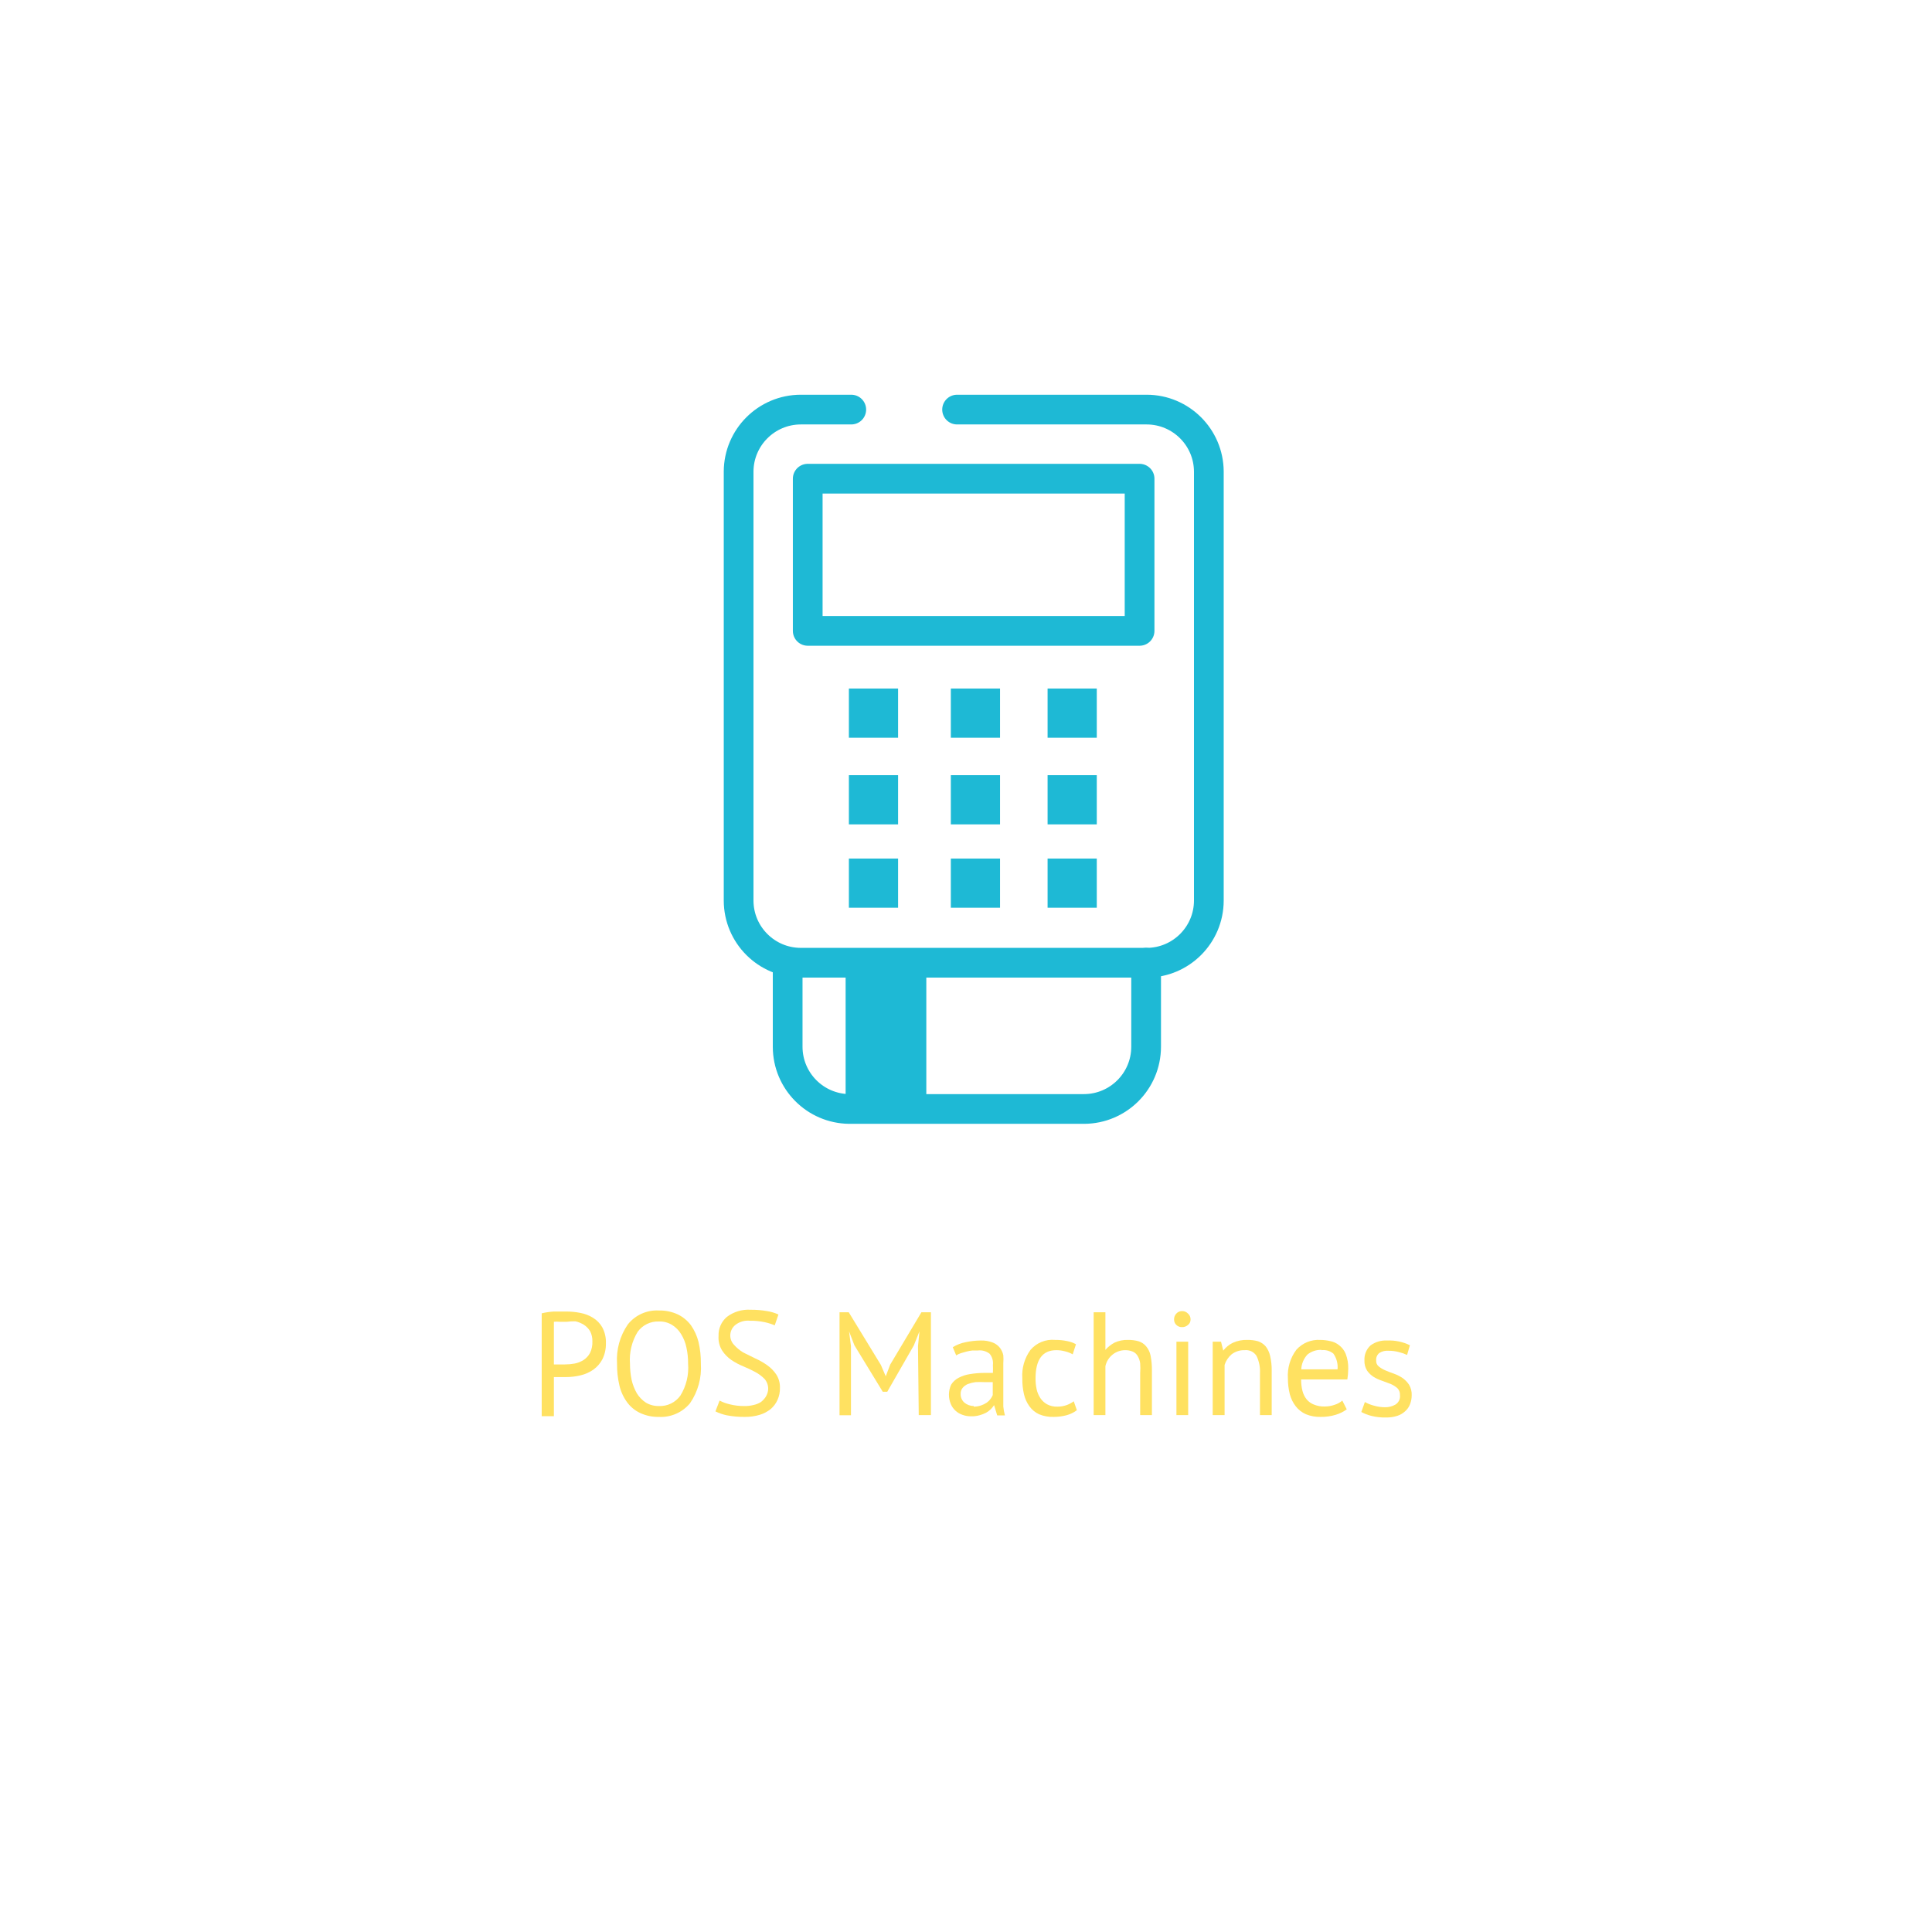
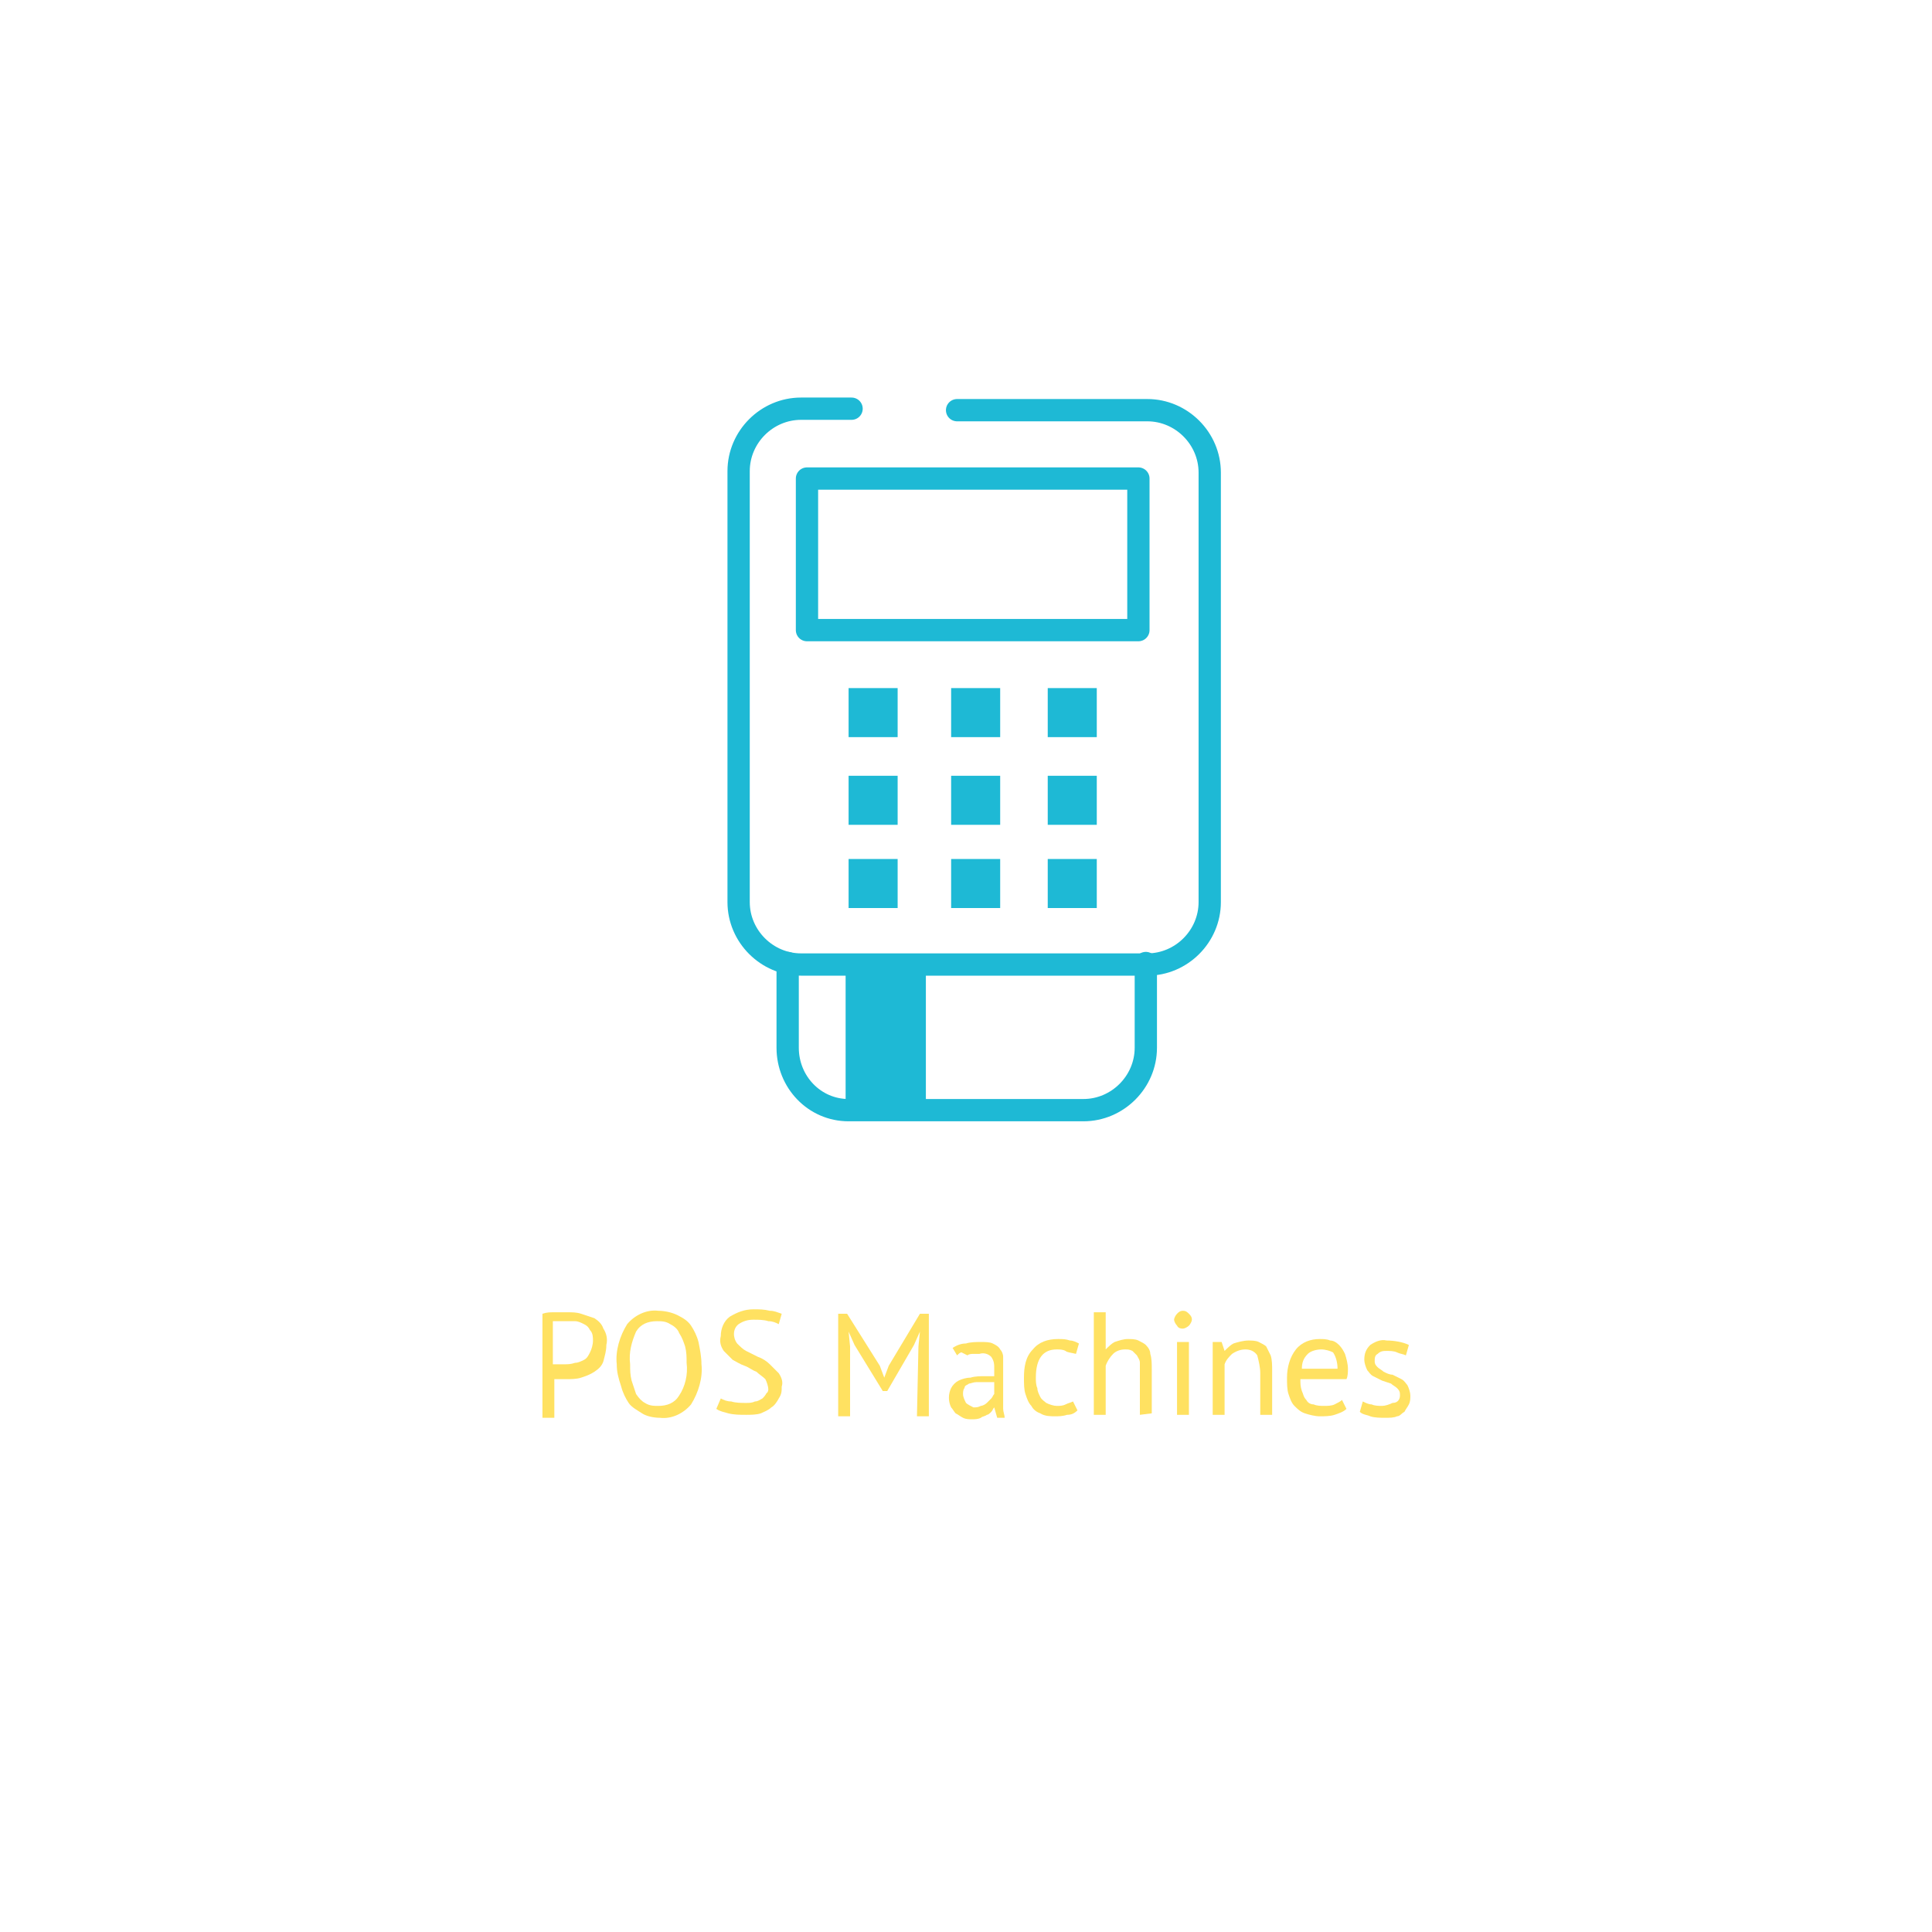
- <svg xmlns="http://www.w3.org/2000/svg" viewBox="0 0 130 130">
-   <defs>
-     <style>.a{fill:#ffe161;}.b{fill:none;stroke:#1eb9d5;stroke-linecap:round;stroke-linejoin:round;stroke-width:2px;}.c{fill:#1eb9d5;}</style>
-   </defs>
-   <path class="a" d="M36.45,88.37a4.92,4.92,0,0,1,.81-.12l.86,0a4.86,4.86,0,0,1,.92.09,2.48,2.48,0,0,1,.86.33,1.79,1.79,0,0,1,.63.65,2.11,2.11,0,0,1,.24,1.06,2.32,2.32,0,0,1-.23,1.07,2,2,0,0,1-.6.7,2.5,2.5,0,0,1-.86.39,4.15,4.15,0,0,1-1,.12h-.4l-.24,0-.17,0v2.63h-.82Zm1.69.57h-.49a1.76,1.76,0,0,0-.38,0v2.87l.16,0H38a3.71,3.71,0,0,0,.67-.06,1.76,1.76,0,0,0,.6-.24,1.31,1.31,0,0,0,.43-.47,1.61,1.61,0,0,0,.16-.78,1.4,1.4,0,0,0-.15-.68,1.3,1.3,0,0,0-.41-.43,1.81,1.81,0,0,0-.57-.24A3.36,3.36,0,0,0,38.14,88.94Z" />
-   <path class="a" d="M41.52,91.76a4.16,4.16,0,0,1,.73-2.65,2.5,2.5,0,0,1,2.09-.93,2.89,2.89,0,0,1,1.26.26,2.43,2.43,0,0,1,.89.73A3.4,3.4,0,0,1,47,90.29a6.08,6.08,0,0,1,.16,1.47,4.21,4.21,0,0,1-.73,2.66,2.54,2.54,0,0,1-2.1.92,2.84,2.84,0,0,1-1.25-.26,2.3,2.3,0,0,1-.88-.72,3.09,3.09,0,0,1-.52-1.13A6.06,6.06,0,0,1,41.52,91.76Zm.87,0a5.44,5.44,0,0,0,.11,1.09,3.31,3.31,0,0,0,.35.9,2,2,0,0,0,.61.63,1.67,1.67,0,0,0,.88.23,1.69,1.69,0,0,0,1.44-.7,3.56,3.56,0,0,0,.52-2.15,4.83,4.83,0,0,0-.11-1.08,2.75,2.75,0,0,0-.36-.91,1.81,1.81,0,0,0-.61-.62,1.58,1.58,0,0,0-.88-.23,1.68,1.68,0,0,0-1.43.69A3.59,3.59,0,0,0,42.39,91.76Z" />
-   <path class="a" d="M51.69,93.46a1,1,0,0,0-.25-.68,2.56,2.56,0,0,0-.62-.46,8.57,8.57,0,0,0-.8-.38,4.47,4.47,0,0,1-.81-.43,2.4,2.4,0,0,1-.61-.62,1.64,1.64,0,0,1-.25-1,1.6,1.6,0,0,1,.56-1.28,2.41,2.41,0,0,1,1.6-.48,6.12,6.12,0,0,1,1.1.09,3,3,0,0,1,.77.23l-.25.73a3.7,3.7,0,0,0-.66-.21,4.4,4.4,0,0,0-1-.1,1.37,1.37,0,0,0-1,.29.91.91,0,0,0-.08,1.33A2.71,2.71,0,0,0,50,91l.81.4a4.59,4.59,0,0,1,.81.46,2.4,2.4,0,0,1,.61.62,1.57,1.57,0,0,1,.25.91,1.84,1.84,0,0,1-.16.8,1.73,1.73,0,0,1-.46.62,2.18,2.18,0,0,1-.74.39,3.33,3.33,0,0,1-1,.14,6,6,0,0,1-1.23-.11,3.21,3.21,0,0,1-.75-.26l.28-.73a2.71,2.71,0,0,0,.67.25,3.86,3.86,0,0,0,1,.12,2.37,2.37,0,0,0,.61-.07,1.5,1.5,0,0,0,.5-.2,1.42,1.42,0,0,0,.33-.36A1.08,1.08,0,0,0,51.69,93.46Z" />
-   <path class="a" d="M61.77,90.58l.1-1h0l-.38.95-1.79,3.12H59.4l-1.91-3.13-.36-.94h0l.13,1v4.65h-.77V88.3h.62l2.16,3.54.33.77h0l.3-.79L62,88.3h.64v6.92h-.82Z" />
-   <path class="a" d="M64.11,90.65a2.57,2.57,0,0,1,.88-.34,5,5,0,0,1,1-.11,2.05,2.05,0,0,1,.82.14,1.13,1.13,0,0,1,.48.36,1.28,1.28,0,0,1,.22.49,3.17,3.17,0,0,1,0,.53c0,.4,0,.78,0,1.16s0,.73,0,1.07,0,.47,0,.69a3.38,3.38,0,0,0,.11.6H67.1l-.21-.69h0a1.74,1.74,0,0,1-.22.27,1.57,1.57,0,0,1-.32.24,2.24,2.24,0,0,1-.44.17,1.91,1.91,0,0,1-.56.07,1.63,1.63,0,0,1-.59-.1,1.31,1.31,0,0,1-.47-.28,1.25,1.25,0,0,1-.31-.44A1.62,1.62,0,0,1,64,93.17a1.31,1.31,0,0,1,.5-.46,2.4,2.4,0,0,1,.77-.25,6,6,0,0,1,1-.08h.27l.27,0a5.13,5.13,0,0,0,0-.53,1,1,0,0,0-.22-.76,1.08,1.08,0,0,0-.79-.22l-.36,0a2.66,2.66,0,0,0-.39.07l-.39.11a1.35,1.35,0,0,0-.32.15Zm1.41,4a1.53,1.53,0,0,0,.49-.08,1.59,1.59,0,0,0,.37-.18,1.12,1.12,0,0,0,.27-.26,1,1,0,0,0,.15-.26V93l-.28,0h-.28a5.74,5.74,0,0,0-.6,0,2.32,2.32,0,0,0-.52.13.92.92,0,0,0-.35.26.61.61,0,0,0-.13.41.75.75,0,0,0,.24.57A1,1,0,0,0,65.52,94.61Z" />
-   <path class="a" d="M72.46,94.89a2.08,2.08,0,0,1-.7.34,3.35,3.35,0,0,1-.85.11,2.37,2.37,0,0,1-1-.18,1.66,1.66,0,0,1-.64-.53,2.21,2.21,0,0,1-.37-.82,4.37,4.37,0,0,1-.11-1.06,2.91,2.91,0,0,1,.55-1.92A1.94,1.94,0,0,1,71,90.16a3.69,3.69,0,0,1,.81.08,2.06,2.06,0,0,1,.59.21l-.22.68a1.94,1.94,0,0,0-.51-.2,2.21,2.21,0,0,0-.59-.08c-.94,0-1.4.64-1.4,1.9a3.38,3.38,0,0,0,.07.72,1.78,1.78,0,0,0,.25.6,1.3,1.3,0,0,0,.45.42,1.37,1.37,0,0,0,.7.16,1.83,1.83,0,0,0,.64-.11,2,2,0,0,0,.46-.25Z" />
-   <path class="a" d="M76.72,95.22V92.4a4.47,4.47,0,0,0,0-.67,1.28,1.28,0,0,0-.17-.49.7.7,0,0,0-.32-.29,1.28,1.28,0,0,0-.53-.1,1.35,1.35,0,0,0-.84.3,1.36,1.36,0,0,0-.48.78v3.29h-.79V88.3h.79v2.53h0a2.14,2.14,0,0,1,.62-.49,2,2,0,0,1,.89-.18,2.53,2.53,0,0,1,.72.09,1.07,1.07,0,0,1,.51.34,1.37,1.37,0,0,1,.3.63,4.82,4.82,0,0,1,.09,1v3Z" />
-   <path class="a" d="M79,88.78a.56.56,0,0,1,.15-.39.51.51,0,0,1,.39-.17.54.54,0,0,1,.4.17.5.5,0,0,1,.17.39.45.45,0,0,1-.17.37.57.57,0,0,1-.4.15.53.53,0,0,1-.39-.15A.5.5,0,0,1,79,88.78Zm.16,1.5h.79v4.94h-.79Z" />
-   <path class="a" d="M84.78,95.22V92.4a2.37,2.37,0,0,0-.23-1.16.84.84,0,0,0-.81-.39,1.37,1.37,0,0,0-.87.28,1.56,1.56,0,0,0-.47.71v3.38h-.8V90.28h.56l.15.6h0a1.81,1.81,0,0,1,.63-.52,2.19,2.19,0,0,1,1-.2,2.55,2.55,0,0,1,.71.09,1.18,1.18,0,0,1,.51.34,1.61,1.61,0,0,1,.3.63,4.12,4.12,0,0,1,.11,1v3Z" />
-   <path class="a" d="M90.62,94.83a2.39,2.39,0,0,1-.75.37,3.31,3.31,0,0,1-1,.14,2.45,2.45,0,0,1-1-.18,1.79,1.79,0,0,1-.68-.53,2.28,2.28,0,0,1-.4-.81,4.35,4.35,0,0,1-.13-1.07,2.89,2.89,0,0,1,.57-1.93,2,2,0,0,1,1.61-.66,3.07,3.07,0,0,1,.67.08,1.38,1.38,0,0,1,.6.28,1.4,1.4,0,0,1,.44.58,2.59,2.59,0,0,1,.17,1,4.76,4.76,0,0,1-.06.72H87.55a3,3,0,0,0,.09.77,1.52,1.52,0,0,0,.28.57,1.19,1.19,0,0,0,.49.35,1.77,1.77,0,0,0,.73.13,2,2,0,0,0,.68-.12,1.37,1.37,0,0,0,.5-.28Zm-1.7-4a1.42,1.42,0,0,0-.94.31,1.55,1.55,0,0,0-.42,1H90a1.57,1.57,0,0,0-.28-1.06A1.06,1.06,0,0,0,88.92,90.85Z" />
-   <path class="a" d="M94.2,93.88a.61.61,0,0,0-.17-.47,1.75,1.75,0,0,0-.44-.28L93,92.91a2.94,2.94,0,0,1-.57-.26,1.6,1.6,0,0,1-.44-.42,1.21,1.21,0,0,1-.18-.7,1.27,1.27,0,0,1,.41-1,1.72,1.72,0,0,1,1.12-.33,3.15,3.15,0,0,1,1.53.32l-.19.65a2.93,2.93,0,0,0-.55-.19,2.5,2.5,0,0,0-.69-.09,1,1,0,0,0-.63.15.58.58,0,0,0-.21.51.46.46,0,0,0,.18.4,1.71,1.71,0,0,0,.44.26c.18.08.37.15.57.22a2.86,2.86,0,0,1,.58.29,1.71,1.71,0,0,1,.44.45,1.28,1.28,0,0,1,.18.72,1.63,1.63,0,0,1-.11.59,1.16,1.16,0,0,1-.32.47,1.44,1.44,0,0,1-.54.32,2.37,2.37,0,0,1-.75.11,3.73,3.73,0,0,1-1-.11,2.84,2.84,0,0,1-.67-.26l.24-.67a2.48,2.48,0,0,0,.6.24,2.65,2.65,0,0,0,.74.11,1.37,1.37,0,0,0,.7-.17A.65.65,0,0,0,94.2,93.88Z" />
-   <path class="b" d="M64.4,27.56H77.16a4.19,4.19,0,0,1,4.18,4.17V60.6a4.19,4.19,0,0,1-4.18,4.18H53.88A4.19,4.19,0,0,1,49.7,60.6V31.73a4.19,4.19,0,0,1,4.18-4.17h3.4" />
-   <path class="b" d="M77.12,64.78v5.66a4.19,4.19,0,0,1-4.18,4.18H57.14A4.19,4.19,0,0,1,53,70.44V64.78" />
-   <rect class="b" x="54.35" y="32.21" width="22.33" height="10.24" />
-   <rect class="c" x="57.12" y="46.33" width="3.31" height="3.31" />
-   <rect class="c" x="63.98" y="46.33" width="3.31" height="3.31" />
-   <rect class="c" x="70.49" y="46.33" width="3.31" height="3.31" />
-   <rect class="c" x="57.12" y="52.16" width="3.31" height="3.31" />
-   <rect class="c" x="63.98" y="52.16" width="3.31" height="3.31" />
-   <rect class="c" x="70.49" y="52.16" width="3.31" height="3.31" />
-   <rect class="c" x="57.12" y="57.77" width="3.31" height="3.31" />
-   <rect class="c" x="63.98" y="57.77" width="3.31" height="3.31" />
-   <rect class="c" x="70.49" y="57.77" width="3.31" height="3.31" />
-   <path class="c" d="M56.9,65.1v9.52h5.43V64.79S56.9,65,56.9,65.1Z" />
+ <svg xmlns="http://www.w3.org/2000/svg" version="1.1" id="Layer_1" x="0px" y="0px" viewBox="0 0 130 130" style="enable-background:new 0 0 130 130;" xml:space="preserve">
+   <style type="text/css">
+ 	.st0{fill:#FFE161;}
+ 	.st1{fill:none;stroke:#1EB9D5;stroke-width:1.5;stroke-linecap:round;stroke-linejoin:round;}
+ 	.st2{fill:#1EB9D5;}
+ </style>
+   <path class="st0" d="M36.5,88.4c0.3-0.1,0.5-0.1,0.8-0.1h0.9c0.3,0,0.6,0,0.9,0.1c0.3,0.1,0.6,0.2,0.9,0.3c0.3,0.2,0.5,0.4,0.6,0.7  c0.2,0.3,0.3,0.7,0.2,1.1c0,0.4-0.1,0.7-0.2,1.1c-0.1,0.3-0.3,0.5-0.6,0.7c-0.3,0.2-0.6,0.3-0.9,0.4c-0.3,0.1-0.7,0.1-1,0.1h-0.4  h-0.2h-0.2v2.6h-0.8L36.5,88.4z M38.1,88.9h-0.5c-0.1,0-0.3,0-0.4,0v2.9h0.2H38c0.2,0,0.4,0,0.7-0.1c0.2,0,0.4-0.1,0.6-0.2  c0.2-0.1,0.3-0.3,0.4-0.5c0.1-0.2,0.2-0.5,0.2-0.8c0-0.2,0-0.5-0.2-0.7c-0.1-0.2-0.2-0.3-0.4-0.4c-0.2-0.1-0.4-0.2-0.6-0.2  C38.5,88.9,38.3,88.9,38.1,88.9z" />
+   <path class="st0" d="M41.5,91.8c-0.1-0.9,0.2-1.9,0.7-2.7c0.5-0.6,1.3-1,2.1-0.9c0.4,0,0.9,0.1,1.3,0.3c0.4,0.2,0.7,0.4,0.9,0.7  c0.2,0.3,0.4,0.7,0.5,1.1c0.1,0.5,0.2,1,0.2,1.5c0.1,0.9-0.2,1.9-0.7,2.7c-0.5,0.6-1.3,1-2.1,0.9c-0.4,0-0.9-0.1-1.2-0.3  c-0.3-0.2-0.7-0.4-0.9-0.7c-0.2-0.3-0.4-0.7-0.5-1.1C41.6,92.7,41.5,92.3,41.5,91.8z M42.4,91.8c0,0.4,0,0.7,0.1,1.1  c0.1,0.3,0.2,0.6,0.3,0.9c0.2,0.3,0.4,0.5,0.6,0.6c0.3,0.2,0.6,0.2,0.9,0.2c0.6,0,1.1-0.2,1.4-0.7c0.4-0.6,0.6-1.4,0.5-2.2  c0-0.4,0-0.7-0.1-1.1c-0.1-0.3-0.2-0.6-0.4-0.9c-0.1-0.3-0.4-0.5-0.6-0.6c-0.3-0.2-0.6-0.2-0.9-0.2c-0.6,0-1.1,0.2-1.4,0.7  C42.5,90.3,42.3,91,42.4,91.8z" />
+   <path class="st0" d="M51.7,93.5c0-0.2-0.1-0.5-0.2-0.7c-0.2-0.2-0.4-0.3-0.6-0.5c-0.3-0.1-0.5-0.3-0.8-0.4c-0.3-0.1-0.6-0.3-0.8-0.4  c-0.2-0.2-0.4-0.4-0.6-0.6c-0.2-0.3-0.3-0.6-0.2-1c0-0.5,0.2-1,0.6-1.3c0.5-0.3,1-0.5,1.6-0.5c0.4,0,0.7,0,1.1,0.1  c0.3,0,0.5,0.1,0.8,0.2l-0.2,0.7c-0.2-0.1-0.4-0.2-0.7-0.2c-0.3-0.1-0.7-0.1-1-0.1c-0.4,0-0.7,0.1-1,0.3c-0.4,0.3-0.4,0.9-0.1,1.3  c0,0,0,0,0,0c0.2,0.2,0.4,0.4,0.6,0.5l0.8,0.4c0.3,0.1,0.6,0.3,0.8,0.5c0.2,0.2,0.4,0.4,0.6,0.6c0.2,0.3,0.3,0.6,0.2,0.9  c0,0.3,0,0.5-0.2,0.8c-0.1,0.2-0.3,0.5-0.5,0.6c-0.2,0.2-0.5,0.3-0.7,0.4c-0.3,0.1-0.7,0.1-1,0.1c-0.4,0-0.8,0-1.2-0.1  c-0.3-0.1-0.5-0.1-0.8-0.3l0.3-0.7c0.2,0.1,0.4,0.2,0.7,0.2c0.3,0.1,0.7,0.1,1,0.1c0.2,0,0.4,0,0.6-0.1c0.2,0,0.3-0.1,0.5-0.2  c0.1-0.1,0.2-0.2,0.3-0.4C51.6,93.8,51.7,93.6,51.7,93.5z" />
+   <path class="st0" d="M61.8,90.6l0.1-1l0,0l-0.4,0.9l-1.8,3.1h-0.3l-1.9-3.1l-0.4-0.9l0,0l0.1,1v4.7h-0.8v-6.9h0.6l2.2,3.5l0.3,0.8  l0,0l0.3-0.8l2.1-3.5h0.6v6.9h-0.8L61.8,90.6z" />
+   <path class="st0" d="M64.1,90.7c0.3-0.2,0.6-0.3,0.9-0.3c0.3-0.1,0.7-0.1,1-0.1c0.3,0,0.6,0,0.8,0.1c0.2,0.1,0.4,0.2,0.5,0.4  c0.1,0.1,0.2,0.3,0.2,0.5c0,0.2,0,0.4,0,0.5c0,0.4,0,0.8,0,1.2s0,0.7,0,1.1s0,0.5,0,0.7c0,0.2,0.1,0.4,0.1,0.6h-0.5l-0.2-0.7l0,0  c-0.1,0.1-0.1,0.2-0.2,0.3c-0.1,0.1-0.2,0.2-0.3,0.2c-0.1,0.1-0.3,0.1-0.4,0.2c-0.2,0.1-0.4,0.1-0.6,0.1c-0.2,0-0.4,0-0.6-0.1  c-0.2-0.1-0.3-0.2-0.5-0.3c-0.1-0.1-0.2-0.3-0.3-0.4c-0.2-0.4-0.2-0.9,0-1.3c0.1-0.2,0.3-0.4,0.5-0.5c0.2-0.1,0.5-0.2,0.8-0.2  c0.3-0.1,0.7-0.1,1-0.1h0.3h0.3c0-0.2,0-0.4,0-0.5c0-0.3,0-0.5-0.2-0.8c-0.2-0.2-0.5-0.3-0.8-0.2h-0.4c-0.1,0-0.3,0-0.4,0.1L64.7,91  c-0.1,0-0.2,0.1-0.3,0.2L64.1,90.7z M65.5,94.7c0.2,0,0.3,0,0.5-0.1c0.1,0,0.3-0.1,0.4-0.2c0.1-0.1,0.2-0.2,0.3-0.3  c0.1-0.1,0.1-0.2,0.2-0.3V93h-0.3h-0.3c-0.2,0-0.4,0-0.6,0c-0.2,0-0.4,0.1-0.5,0.1c-0.1,0.1-0.3,0.1-0.3,0.3  c-0.1,0.1-0.1,0.3-0.1,0.4c0,0.2,0.1,0.4,0.2,0.6C65.1,94.5,65.3,94.6,65.5,94.7L65.5,94.7z" />
+   <path class="st0" d="M72.5,94.9c-0.2,0.2-0.4,0.3-0.7,0.3c-0.3,0.1-0.6,0.1-0.8,0.1c-0.3,0-0.7,0-1-0.2c-0.3-0.1-0.5-0.3-0.6-0.5  c-0.2-0.2-0.3-0.5-0.4-0.8c-0.1-0.3-0.1-0.7-0.1-1.1c0-0.7,0.1-1.4,0.6-1.9c0.4-0.5,1-0.7,1.7-0.7c0.3,0,0.5,0,0.8,0.1  c0.2,0,0.4,0.1,0.6,0.2l-0.2,0.7C72,91,71.8,91,71.7,90.9c-0.2-0.1-0.4-0.1-0.6-0.1c-0.9,0-1.4,0.6-1.4,1.9c0,0.2,0,0.5,0.1,0.7  c0,0.2,0.1,0.4,0.2,0.6c0.1,0.2,0.3,0.3,0.4,0.4c0.2,0.1,0.5,0.2,0.7,0.2c0.2,0,0.4,0,0.6-0.1c0.2-0.1,0.3-0.1,0.5-0.2L72.5,94.9z" />
+   <path class="st0" d="M76.7,95.2v-2.8c0-0.2,0-0.4,0-0.7c0-0.2-0.1-0.3-0.2-0.5c-0.1-0.1-0.2-0.2-0.3-0.3c-0.2-0.1-0.3-0.1-0.5-0.1  c-0.3,0-0.6,0.1-0.8,0.3c-0.2,0.2-0.4,0.5-0.5,0.8v3.3h-0.8v-6.9h0.8v2.5l0,0c0.2-0.2,0.4-0.4,0.6-0.5c0.3-0.1,0.6-0.2,0.9-0.2  c0.2,0,0.5,0,0.7,0.1c0.2,0.1,0.4,0.2,0.5,0.3c0.2,0.2,0.3,0.4,0.3,0.6c0.1,0.3,0.1,0.7,0.1,1v3L76.7,95.2z" />
+   <path class="st0" d="M79,88.8c0-0.1,0.1-0.3,0.2-0.4c0.1-0.1,0.2-0.2,0.4-0.2c0.2,0,0.3,0.1,0.4,0.2c0.1,0.1,0.2,0.2,0.2,0.4  c0,0.1-0.1,0.3-0.2,0.4c-0.1,0.1-0.3,0.2-0.4,0.2c-0.1,0-0.3,0-0.4-0.2C79.1,89.1,79,88.9,79,88.8z M79.2,90.3H80v4.9h-0.8V90.3z" />
+   <path class="st0" d="M84.8,95.2v-2.8c0-0.4-0.1-0.8-0.2-1.2c-0.2-0.3-0.5-0.4-0.8-0.4c-0.3,0-0.6,0.1-0.9,0.3  c-0.2,0.2-0.4,0.4-0.5,0.7v3.4h-0.8v-4.9h0.6l0.2,0.6l0,0c0.2-0.2,0.4-0.4,0.6-0.5c0.3-0.1,0.7-0.2,1-0.2c0.2,0,0.5,0,0.7,0.1  c0.2,0.1,0.4,0.2,0.5,0.3c0.1,0.2,0.2,0.4,0.3,0.6c0.1,0.3,0.1,0.7,0.1,1v3L84.8,95.2z" />
+   <path class="st0" d="M90.6,94.8c-0.2,0.2-0.5,0.3-0.8,0.4c-0.3,0.1-0.7,0.1-1,0.1c-0.3,0-0.7-0.1-1-0.2c-0.3-0.1-0.5-0.3-0.7-0.5  c-0.2-0.2-0.3-0.5-0.4-0.8c-0.1-0.3-0.1-0.7-0.1-1.1c0-0.7,0.2-1.4,0.6-1.9c0.4-0.5,1-0.7,1.6-0.7c0.2,0,0.5,0,0.7,0.1  c0.2,0,0.4,0.1,0.6,0.3c0.2,0.2,0.3,0.4,0.4,0.6c0.1,0.3,0.2,0.7,0.2,1c0,0.2,0,0.5-0.1,0.7h-3.1c0,0.3,0,0.5,0.1,0.8  c0.1,0.2,0.1,0.4,0.3,0.6c0.1,0.2,0.3,0.3,0.5,0.3c0.2,0.1,0.5,0.1,0.7,0.1c0.2,0,0.5,0,0.7-0.1c0.2-0.1,0.4-0.2,0.5-0.3L90.6,94.8z   M88.9,90.8c-0.3,0-0.7,0.1-0.9,0.3c-0.3,0.3-0.4,0.6-0.4,1H90c0-0.4-0.1-0.8-0.3-1.1C89.5,90.9,89.2,90.8,88.9,90.8L88.9,90.8z" />
+   <path class="st0" d="M94.2,93.9c0-0.2,0-0.3-0.2-0.5c-0.1-0.1-0.3-0.2-0.4-0.3L93,92.9c-0.2-0.1-0.4-0.2-0.6-0.3  c-0.2-0.1-0.3-0.3-0.4-0.4c-0.1-0.2-0.2-0.5-0.2-0.7c0-0.4,0.1-0.7,0.4-1c0.3-0.2,0.7-0.4,1.1-0.3c0.5,0,1.1,0.1,1.5,0.3l-0.2,0.7  c-0.2-0.1-0.4-0.1-0.6-0.2c-0.2-0.1-0.5-0.1-0.7-0.1c-0.2,0-0.4,0-0.6,0.2c-0.2,0.1-0.2,0.3-0.2,0.5c0,0.2,0.1,0.3,0.2,0.4  c0.1,0.1,0.3,0.2,0.4,0.3c0.2,0.1,0.4,0.2,0.6,0.2c0.2,0.1,0.4,0.2,0.6,0.3c0.2,0.1,0.3,0.3,0.4,0.4c0.1,0.2,0.2,0.5,0.2,0.7  c0,0.2,0,0.4-0.1,0.6c-0.1,0.2-0.2,0.3-0.3,0.5c-0.2,0.1-0.3,0.3-0.5,0.3c-0.2,0.1-0.5,0.1-0.8,0.1c-0.3,0-0.7,0-1-0.1  c-0.2-0.1-0.5-0.1-0.7-0.3l0.2-0.7c0.2,0.1,0.4,0.2,0.6,0.2c0.2,0.1,0.5,0.1,0.7,0.1c0.2,0,0.5-0.1,0.7-0.2  C94.1,94.4,94.2,94.1,94.2,93.9z" />
+   <path class="st1" d="M64.4,27.6h12.8c2.3,0,4.2,1.9,4.2,4.2v28.9c0,2.3-1.9,4.2-4.2,4.2H53.9c-2.3,0-4.2-1.9-4.2-4.2V31.7  c0-2.3,1.9-4.2,4.2-4.2h3.4" />
+   <path class="st1" d="M77.1,64.8v5.7c0,2.3-1.9,4.2-4.2,4.2H57.1c-2.3,0-4.1-1.9-4.1-4.2v-5.7" />
+   <rect x="54.3" y="32.2" class="st1" width="22.3" height="10.2" />
+   <rect x="57.1" y="46.3" class="st2" width="3.3" height="3.3" />
+   <rect x="64" y="46.3" class="st2" width="3.3" height="3.3" />
+   <rect x="70.5" y="46.3" class="st2" width="3.3" height="3.3" />
+   <rect x="57.1" y="52.2" class="st2" width="3.3" height="3.3" />
+   <rect x="64" y="52.2" class="st2" width="3.3" height="3.3" />
+   <rect x="70.5" y="52.2" class="st2" width="3.3" height="3.3" />
+   <rect x="57.1" y="57.8" class="st2" width="3.3" height="3.3" />
+   <rect x="64" y="57.8" class="st2" width="3.3" height="3.3" />
+   <rect x="70.5" y="57.8" class="st2" width="3.3" height="3.3" />
+   <path class="st2" d="M56.9,65.1v9.5h5.4v-9.8C62.3,64.8,56.9,65,56.9,65.1z" />
</svg>
